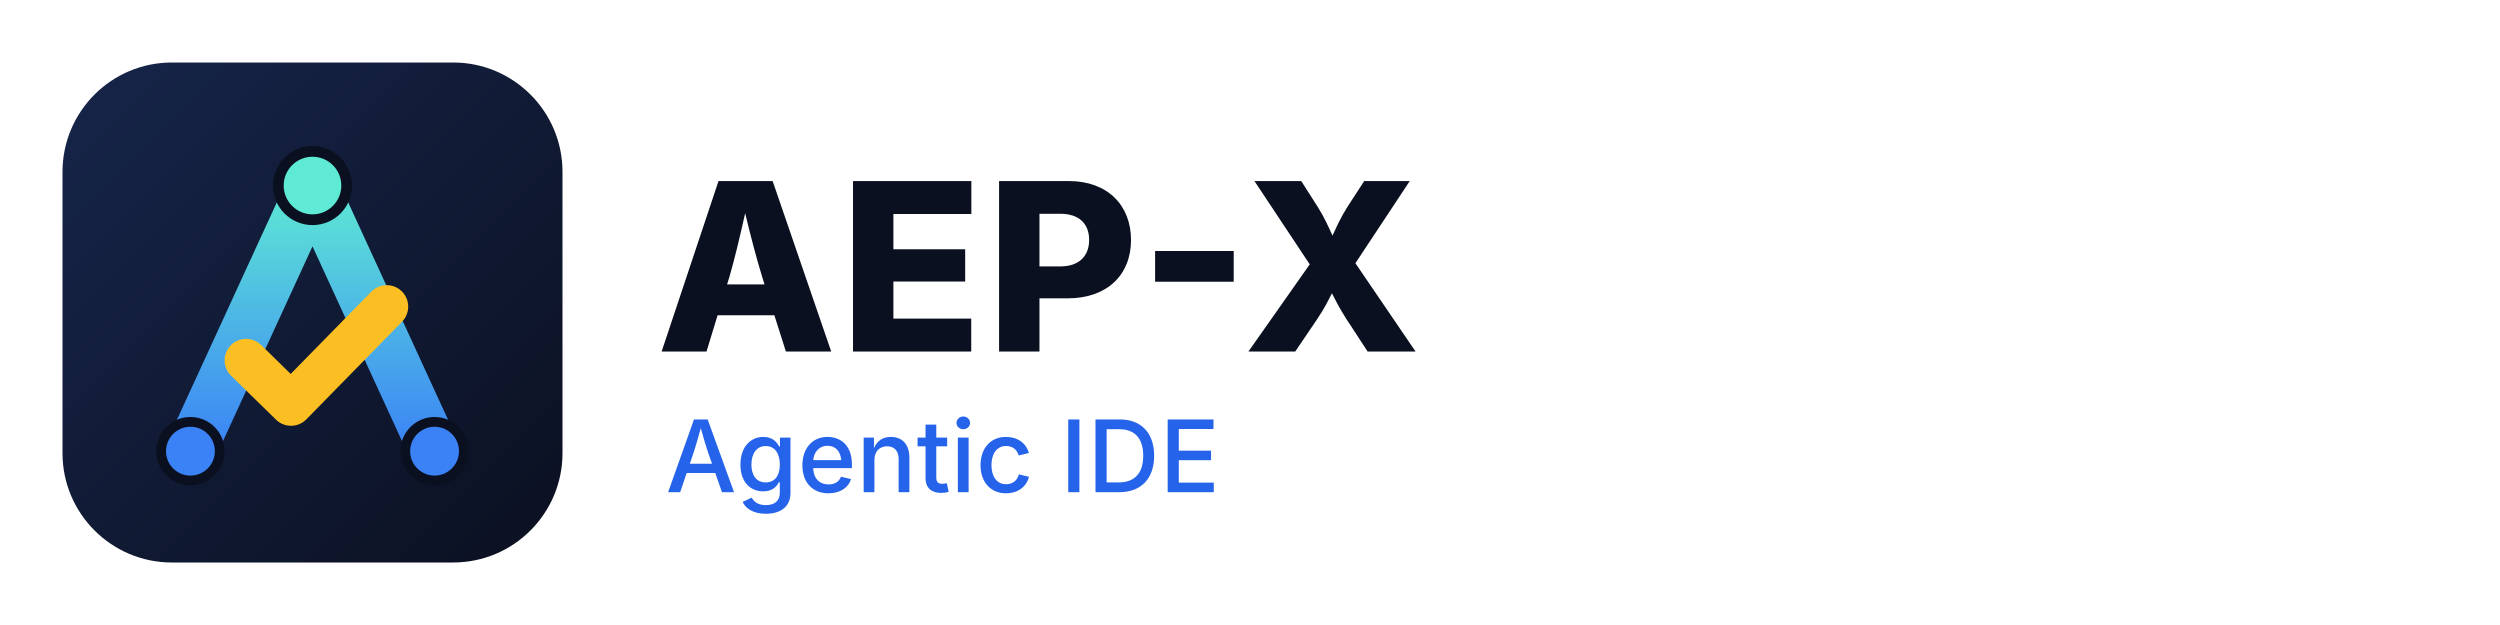
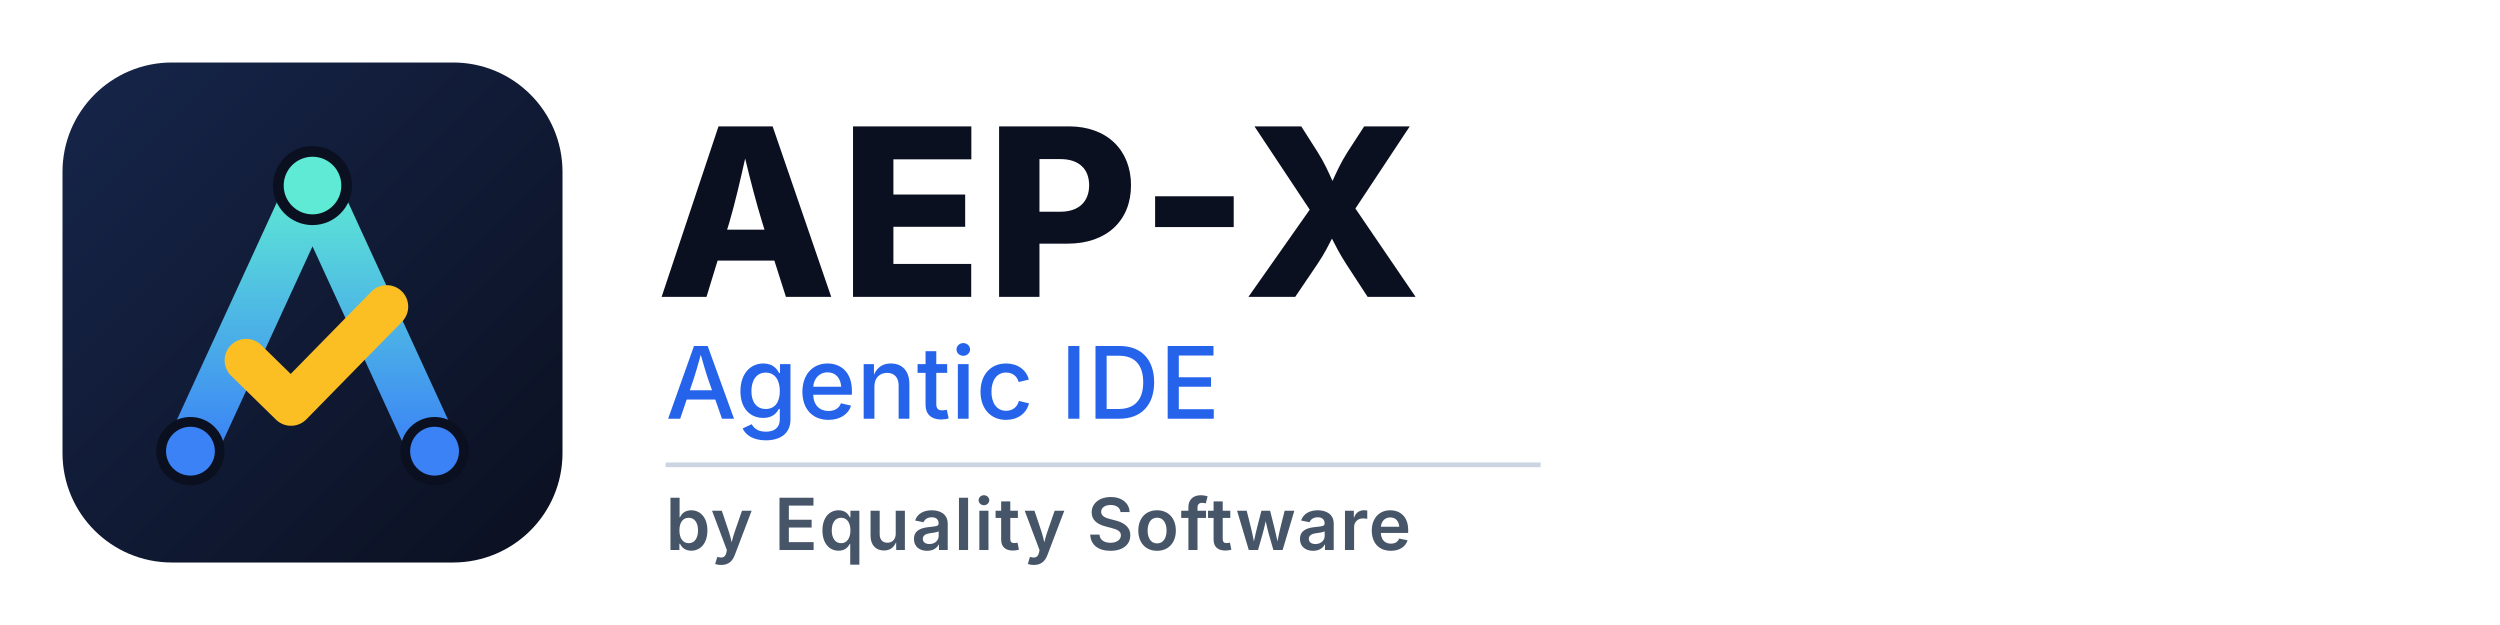
<svg xmlns="http://www.w3.org/2000/svg" viewBox="0 0 1600 400">
  <defs>
    <linearGradient id="bg" x1="0" y1="0" x2="1" y2="1">
      <stop offset="0" stop-color="#16254a" />
      <stop offset="1" stop-color="#0b1020" />
    </linearGradient>
  </defs>
  <g transform="translate(40 40) scale(0.3125)">
    <rect width="1024" height="1024" rx="224" fill="url(#bg)" />
    <defs>
      <linearGradient id="stroke" x1="0" y1="0" x2="0" y2="1">
        <stop offset="0" stop-color="#5eead4" />
        <stop offset="1" stop-color="#3b82f6" />
      </linearGradient>
    </defs>
    <g fill="none" stroke-linecap="round" stroke-linejoin="round">
      <path d="M262 796 L512 252 L762 796" stroke="url(#stroke)" stroke-width="104" />
      <path d="M376 610 L468 700 L664 500" stroke="#fbbf24" stroke-width="88" />
    </g>
    <circle cx="512" cy="252" r="70" fill="#5eead4" stroke="#0b1020" stroke-width="22" />
    <circle cx="262" cy="796" r="60" fill="#3b82f6" stroke="#0b1020" stroke-width="20" />
    <circle cx="762" cy="796" r="60" fill="#3b82f6" stroke="#0b1020" stroke-width="20" />
  </g>
-   <text x="420" y="225" font-family="Inter, 'DejaVu Sans', sans-serif" font-weight="800" font-size="150" fill="#0b1020" letter-spacing="2">AEP-X</text>
-   <text x="426" y="315" font-family="Inter, 'DejaVu Sans', sans-serif" font-weight="500" font-size="64" fill="#2563eb">Agentic IDE</text>
+   <text x="420" y="190" font-family="Inter, 'DejaVu Sans', sans-serif" font-weight="800" font-size="150" fill="#0b1020" letter-spacing="2">AEP-X</text>
+   <text x="426" y="268" font-family="Inter, 'DejaVu Sans', sans-serif" font-weight="500" font-size="64" fill="#2563eb">Agentic IDE</text>
+   <rect x="426" y="296" width="560" height="3" fill="#cbd5e1" />
+   <text x="426" y="352" font-family="Inter, 'DejaVu Sans', sans-serif" font-weight="600" font-size="46" fill="#475569" letter-spacing="1">by Equality Software</text>
</svg>
